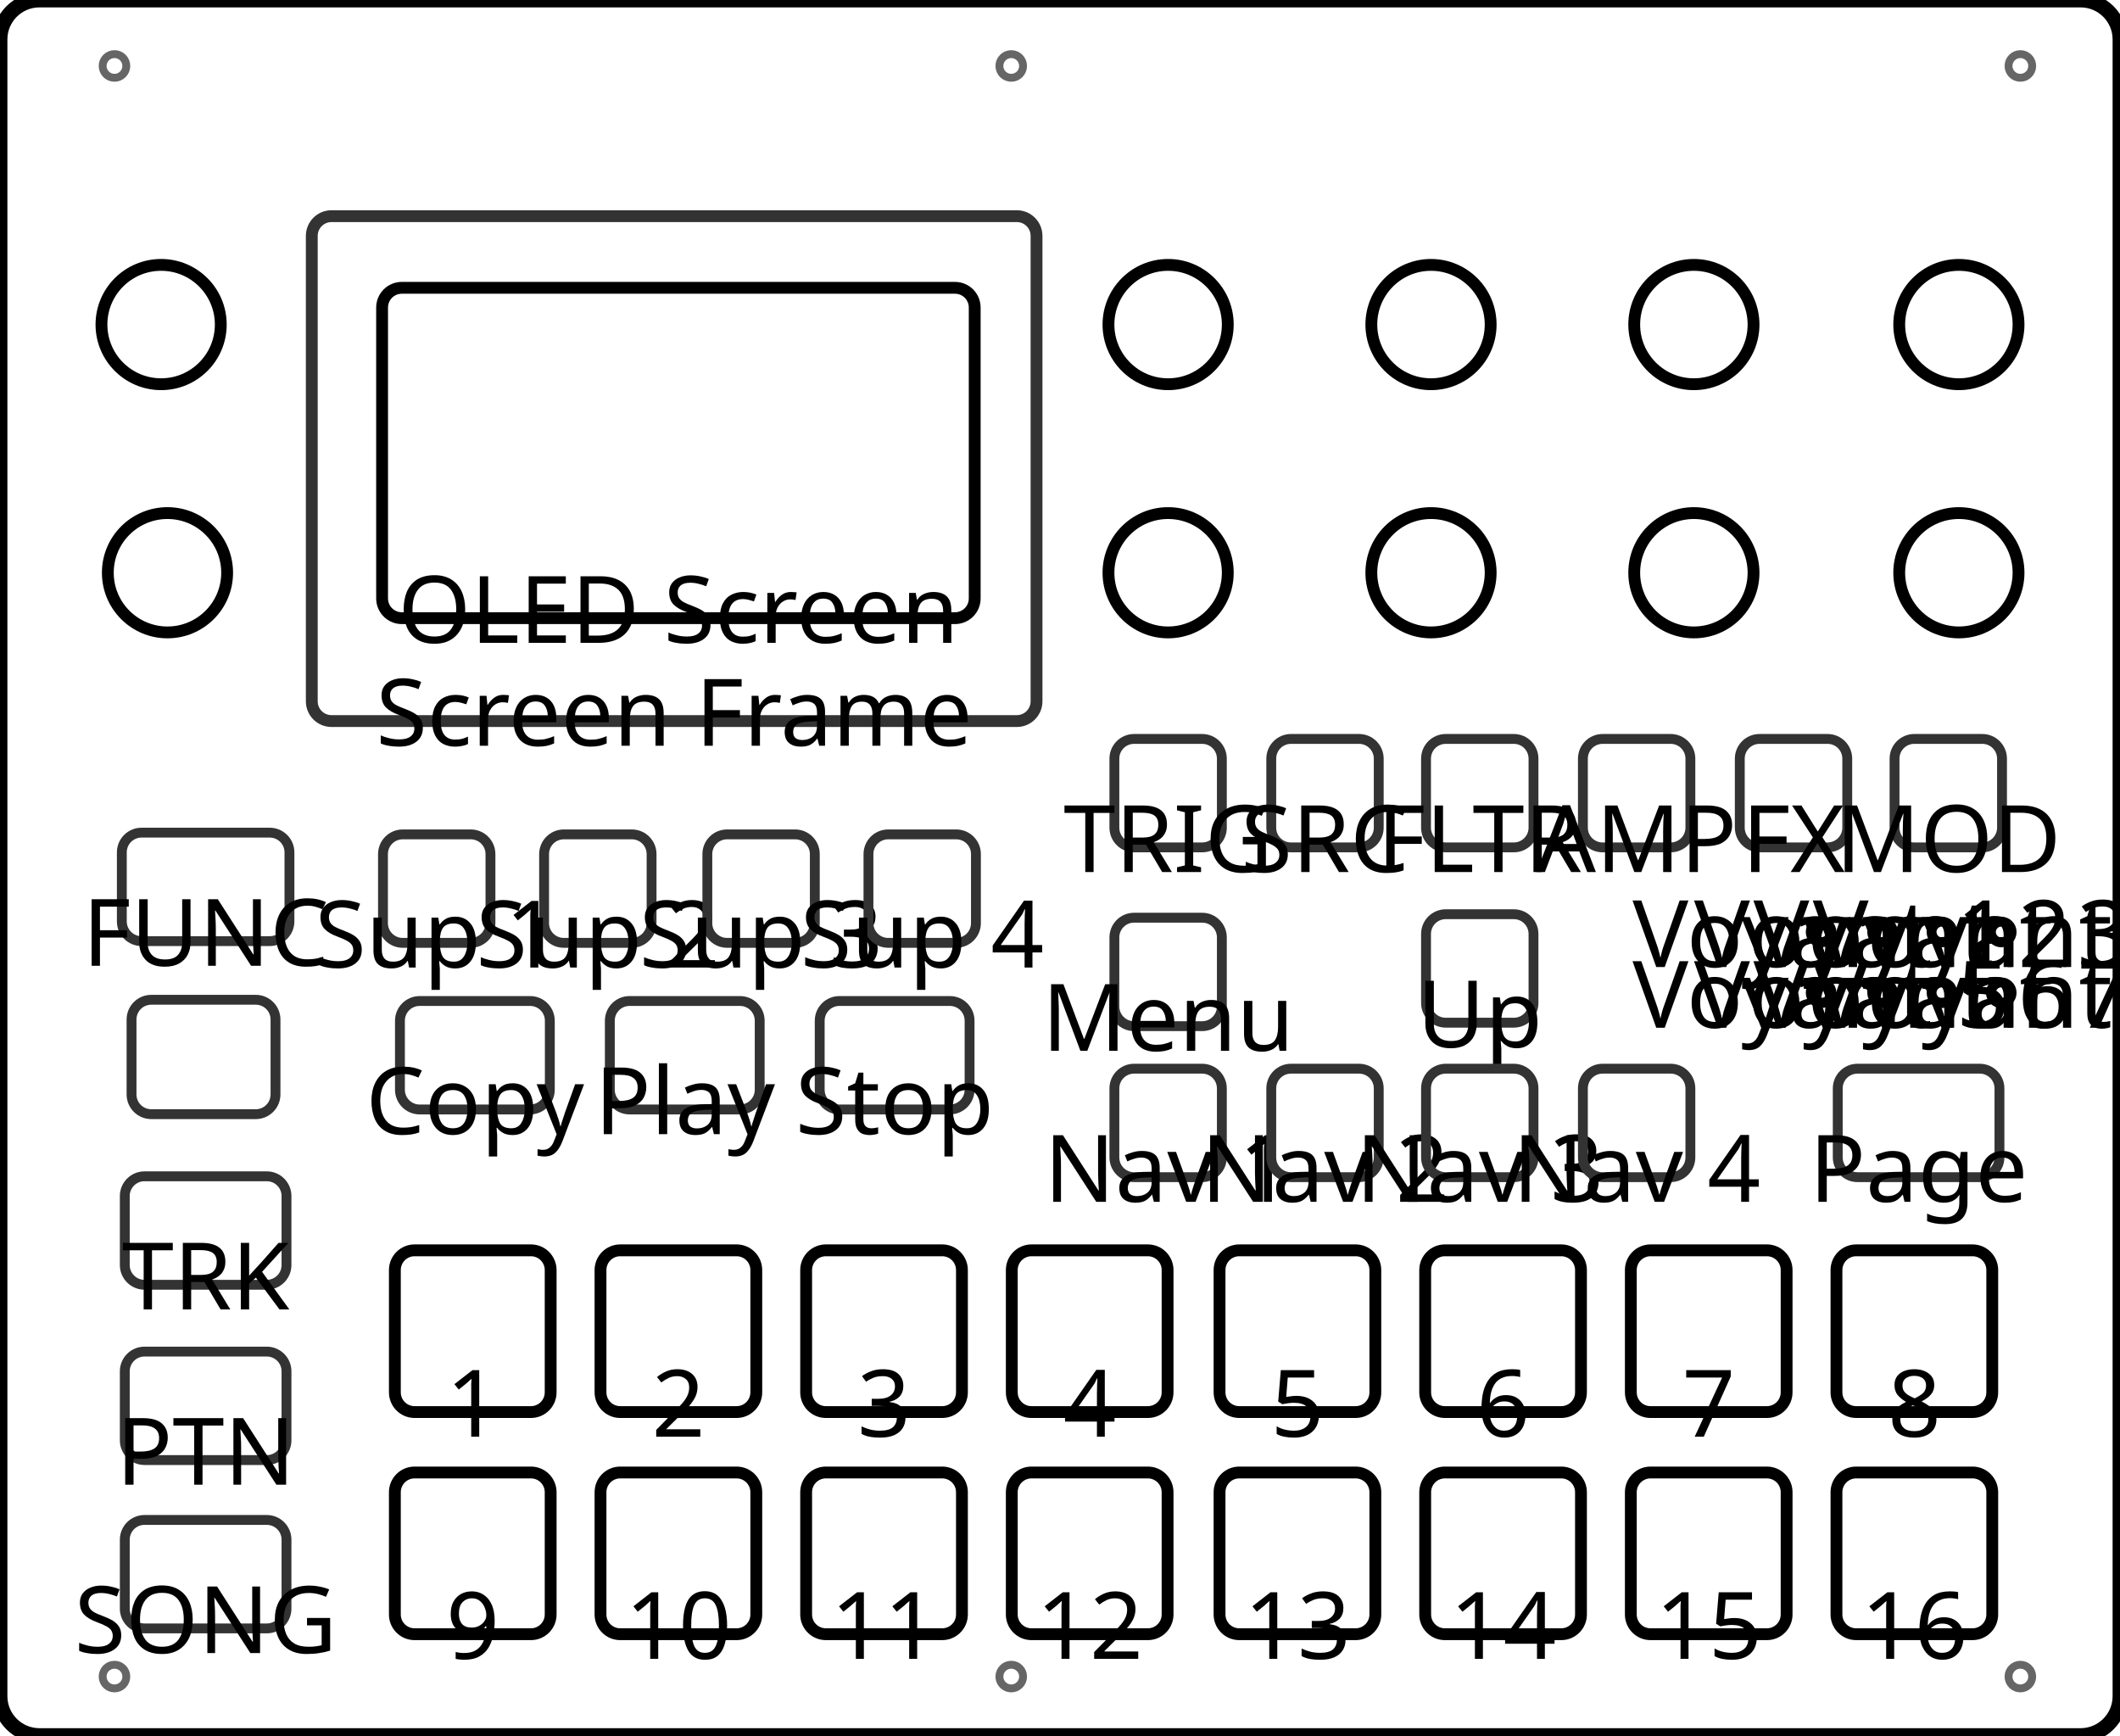
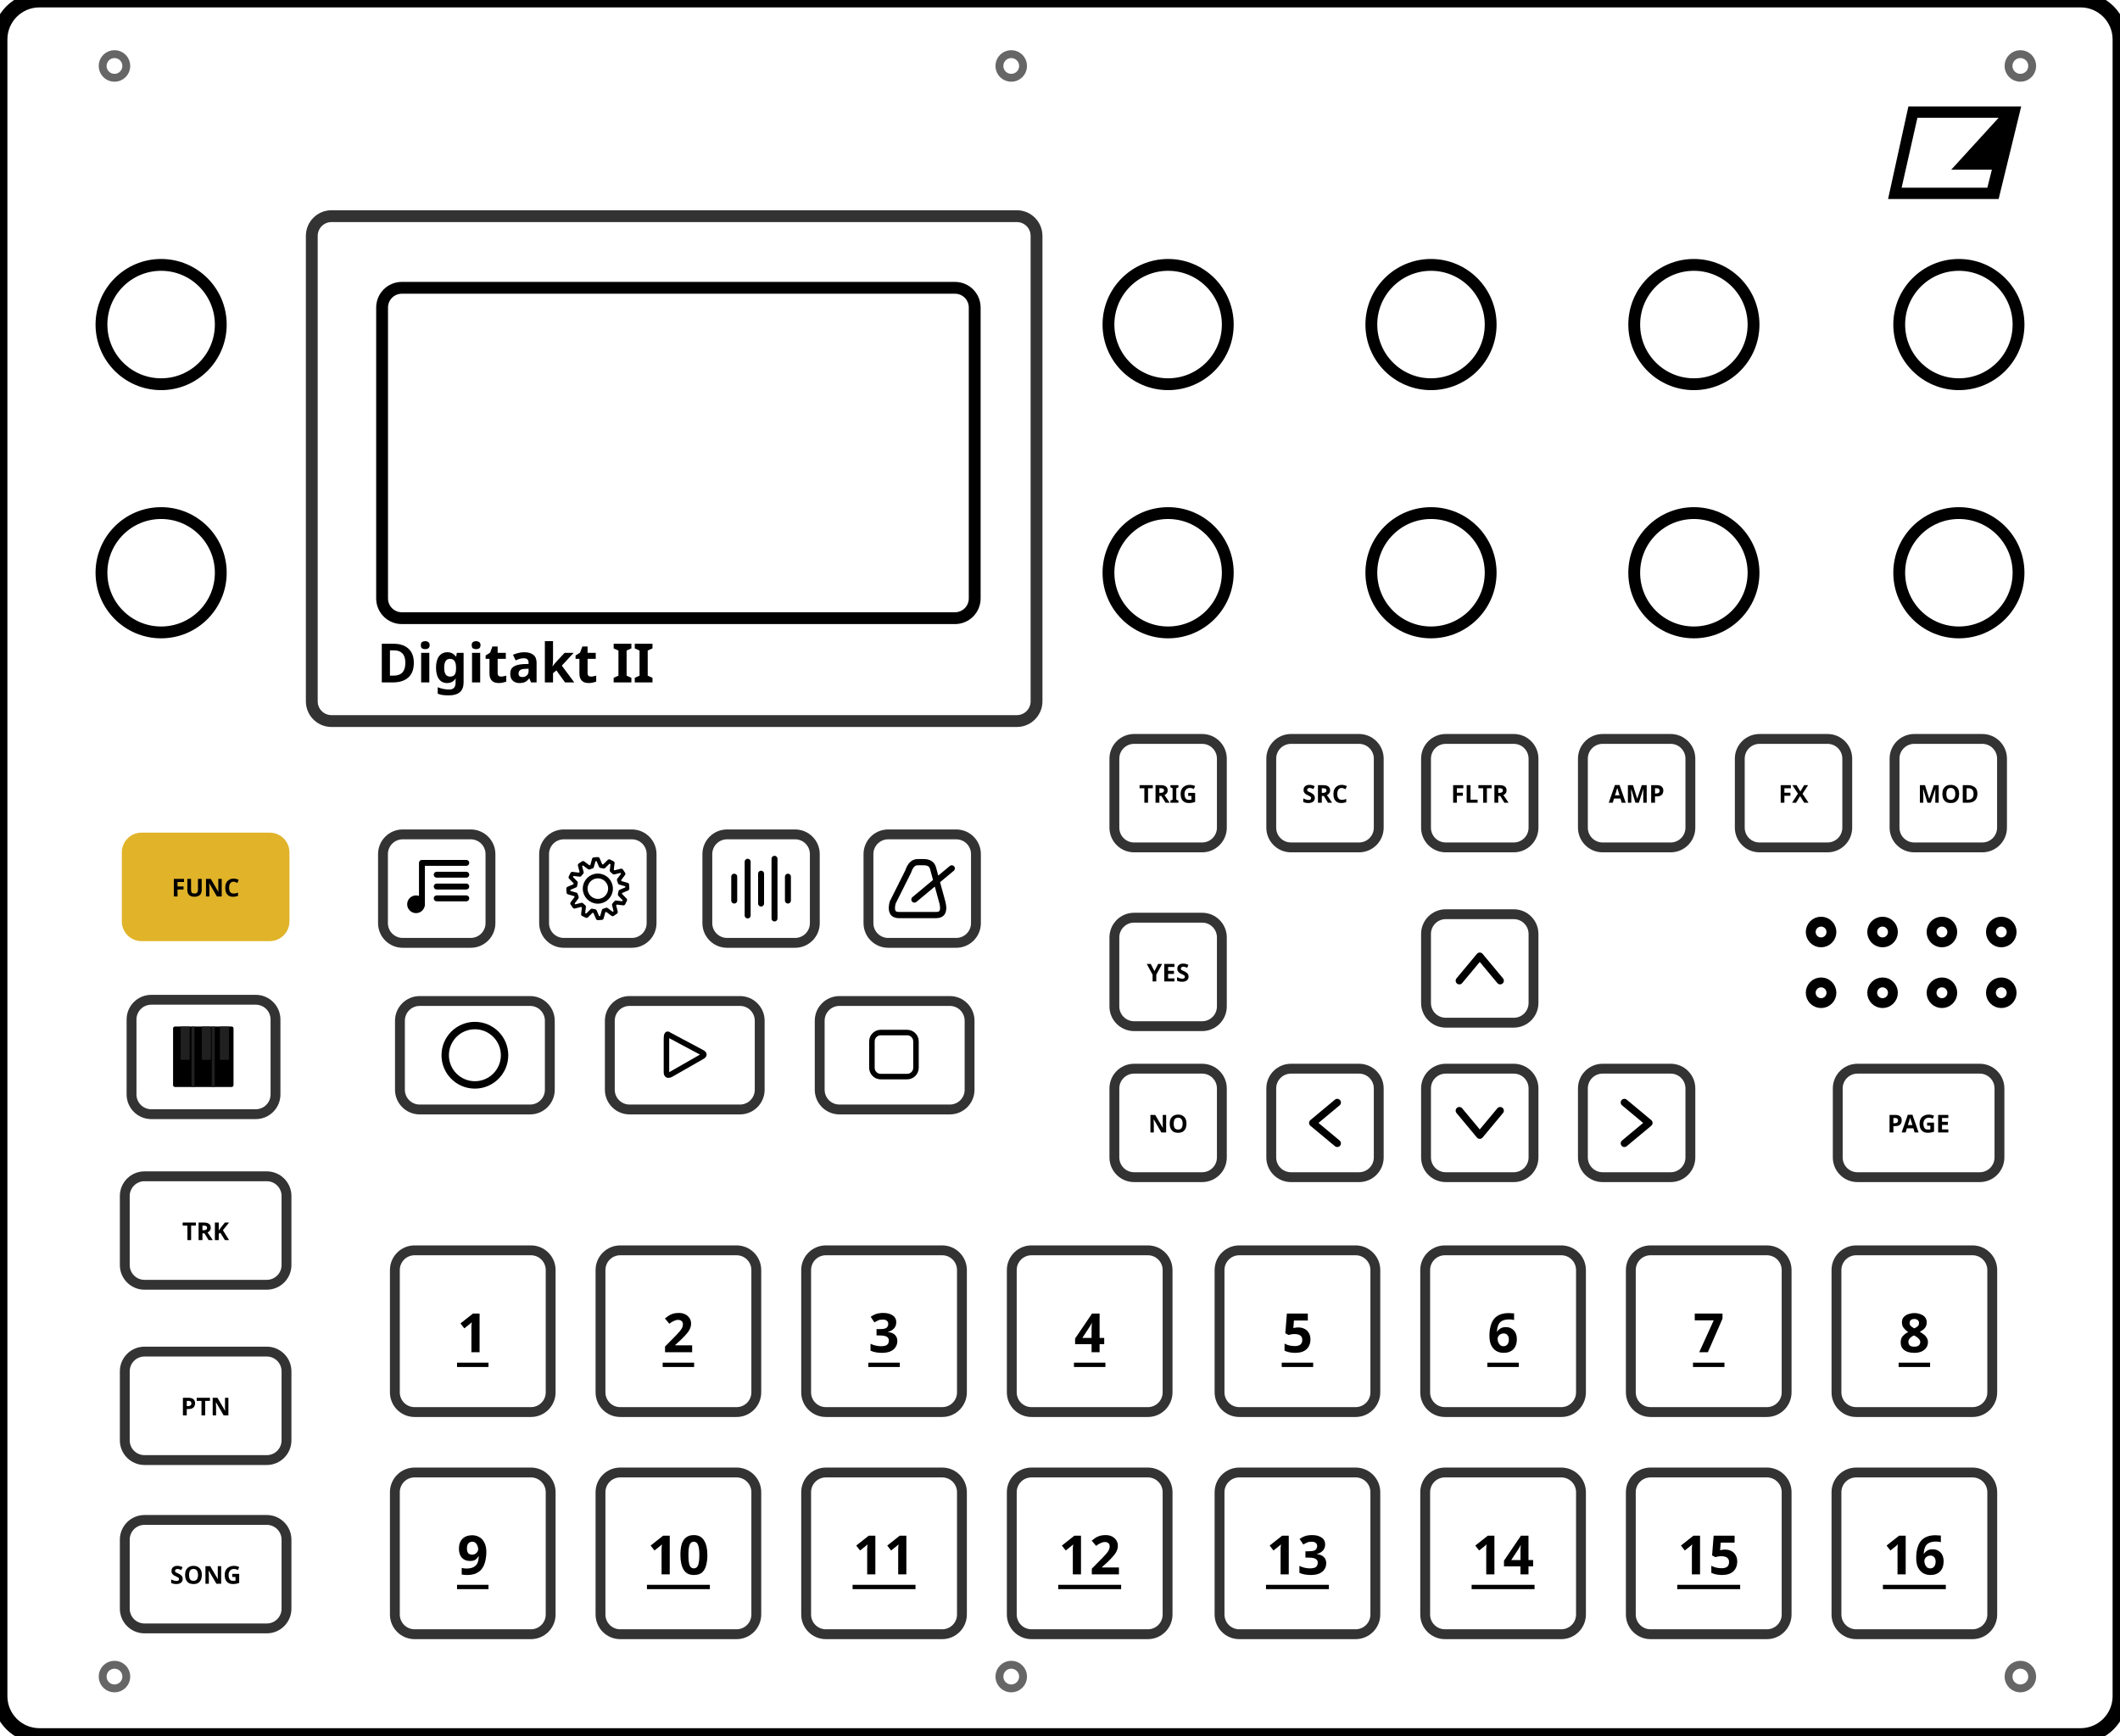
<svg xmlns="http://www.w3.org/2000/svg" baseProfile="full" height="176.0mm" version="1.1" viewBox="0 0 215.0 176.0" width="215.0mm">
  <defs />
  <rect fill="none" height="176.0" rx="4" stroke="#000000" stroke-width="1.5" width="215.0" x="0" y="0" />
  <rect fill="none" height="51.2" rx="2.0" stroke="#333333" stroke-width="1.2" width="73.5" x="31.62" y="21.92" />
-   <text fill="#000000" font-family="sans-serif" font-size="2.5mm" text-anchor="middle" x="68.37" y="75.62">Screen Frame</text>
+   <text dominant-baseline="central" fill="#000000" font-family="sans-serif" font-size="5.5" font-weight="bold" text-anchor="start" x="38.22" y="67.07">Digitakt II</text>
+   <path d="M5.848 0.015L38.335 0.015L31.837 26.654L0 26.654ZM8.447 3.264L3.899 23.405L28.589 23.405L29.888 18.207L18.193 18.207L31.837 3.264Z" fill="#000000" fill-rule="evenodd" stroke="none" stroke-linecap="round" stroke-linejoin="round" stroke-width="0" transform="translate(191.48 10.79211) scale(0.352166)" />
  <rect fill="none" height="33.5" rx="2.0" stroke="#000000" stroke-width="1.2" width="60.1" x="38.75" y="29.186" />
-   <text fill="#000000" font-family="sans-serif" font-size="2.5mm" text-anchor="middle" x="68.8" y="65.186">OLED Screen</text>
  <circle cx="11.61" cy="6.688" fill="none" r="1.2" stroke="#666666" stroke-width="0.8" />
  <circle cx="102.555" cy="6.688" fill="none" r="1.2" stroke="#666666" stroke-width="0.8" />
  <circle cx="204.895" cy="6.688" fill="none" r="1.2" stroke="#666666" stroke-width="0.8" />
  <circle cx="11.61" cy="170.016" fill="none" r="1.2" stroke="#666666" stroke-width="0.8" />
  <circle cx="102.555" cy="170.016" fill="none" r="1.2" stroke="#666666" stroke-width="0.8" />
  <circle cx="204.895" cy="170.016" fill="none" r="1.2" stroke="#666666" stroke-width="0.8" />
  <circle cx="16.34" cy="32.912" fill="none" r="6.05" stroke="#000000" stroke-width="1.2" />
-   <circle cx="16.985" cy="58.08" fill="none" r="6.05" stroke="#000000" stroke-width="1.2" />
+   <circle cx="16.34" cy="58.08" fill="none" r="6.05" stroke="#000000" stroke-width="1.2" />
  <circle cx="118.465" cy="32.912" fill="none" r="6.05" stroke="#000000" stroke-width="1.2" />
  <circle cx="145.125" cy="32.912" fill="none" r="6.05" stroke="#000000" stroke-width="1.2" />
  <circle cx="171.785" cy="32.912" fill="none" r="6.05" stroke="#000000" stroke-width="1.2" />
  <circle cx="198.66" cy="32.912" fill="none" r="6.05" stroke="#000000" stroke-width="1.2" />
  <circle cx="118.465" cy="58.08" fill="none" r="6.05" stroke="#000000" stroke-width="1.2" />
  <circle cx="145.125" cy="58.08" fill="none" r="6.05" stroke="#000000" stroke-width="1.2" />
  <circle cx="171.785" cy="58.08" fill="none" r="6.05" stroke="#000000" stroke-width="1.2" />
  <circle cx="198.66" cy="58.08" fill="none" r="6.05" stroke="#000000" stroke-width="1.2" />
-   <rect fill="none" height="11.0" rx="2.0" stroke="#333333" stroke-width="1.0" width="17.0" x="12.355" y="84.436" />
-   <text fill="#000000" font-family="sans-serif" font-size="2.5mm" text-anchor="middle" x="20.855" y="97.936">FUNC</text>
+   <rect fill="#E0B329" height="11.0" rx="2.0" stroke="none" stroke-width="1.0" width="17.0" x="12.355" y="84.436" />
+   <text dominant-baseline="central" fill="#000000" font-family="sans-serif" font-size="2.5" font-weight="bold" text-anchor="middle" x="20.855" y="89.936">FUNC</text>
  <rect fill="none" height="11.0" rx="2.0" stroke="#333333" stroke-width="1.0" width="10.9" x="38.84" y="84.612" />
-   <text fill="#000000" font-family="sans-serif" font-size="2.5mm" text-anchor="middle" x="44.29" y="98.112">Sup 1</text>
+   <g transform="translate(44.29 90.112) scale(0.4258417) translate(-123.395 -257.154)">
+     <path d="M119.876 260.88V251.026H130.434M123.395 253.842H130.434M123.395 256.657H130.434M123.395 259.473H130.434" fill="none" stroke="#000000" stroke-linecap="round" stroke-linejoin="round" stroke-width="1.408" />
+     <circle cx="118.468" cy="260.88" fill="#000000" r="2.111" stroke="none" />
+   </g>
  <rect fill="none" height="11.0" rx="2.0" stroke="#333333" stroke-width="1.0" width="10.9" x="55.18" y="84.612" />
-   <text fill="#000000" font-family="sans-serif" font-size="2.5mm" text-anchor="middle" x="60.63" y="98.112">Sup 2</text>
+   <g transform="translate(60.63 90.112) scale(0.4055883) translate(-170.23 -255.954)">
+     <path d="M170.23 248.563L170.974 250.301L171.705 250.446L173.058 249.125L173.925 249.553L173.701 251.43L174.262 251.922L176.093 251.454L176.63 252.258L175.497 253.771L175.737 254.478L177.557 254.988L177.62 255.953L175.883 256.697L175.737 257.429L177.058 258.782L176.63 259.649L174.753 259.424L174.262 259.985L174.729 261.817L173.925 262.354L172.412 261.22L171.705 261.46L171.195 263.281L170.23 263.344L169.486 261.606L168.754 261.46L167.402 262.782L166.534 262.354L166.759 260.476L166.198 259.985L164.366 260.453L163.829 259.649L164.963 258.135L164.723 257.429L162.902 256.918L162.839 255.953L164.577 255.209L164.723 254.478L163.401 253.125L163.829 252.258L165.707 252.483L166.198 251.922L165.731 250.09L166.534 249.553L168.048 250.686L168.754 250.446L169.265 248.626L170.23 248.563Z" fill="none" stroke="#000000" stroke-linejoin="round" stroke-width="0.985" />
+     <circle cx="170.23" cy="255.953" fill="none" r="3.167" stroke="#000000" stroke-width="1.197" />
+   </g>
  <rect fill="none" height="11.0" rx="2.0" stroke="#333333" stroke-width="1.0" width="10.9" x="71.735" y="84.612" />
-   <text fill="#000000" font-family="sans-serif" font-size="2.5mm" text-anchor="middle" x="77.185" y="98.112">Sup 3</text>
+   <g transform="translate(77.185 90.112) scale(0.4297791) translate(-215.711 -255.954)">
+     <path d="M209.376 253.138V258.769M212.544 249.618V262.288M215.711 252.434V259.473M218.879 248.915V262.992M222.046 253.138V258.769" fill="none" stroke="#000000" stroke-linecap="round" stroke-linejoin="round" stroke-width="1.408" />
+   </g>
  <rect fill="none" height="11.0" rx="2.0" stroke="#333333" stroke-width="1.0" width="10.9" x="88.075" y="84.612" />
-   <text fill="#000000" font-family="sans-serif" font-size="2.5mm" text-anchor="middle" x="93.525" y="98.112">Sup 4</text>
+   <g transform="translate(93.525 90.112) scale(0.4482578) translate(-262.844 -255.601)">
+     <path d="M266.089 253.894L267.419 258.769C267.888 260.646 267.419 261.584 266.011 261.584H257.565C256.157 261.584 255.688 260.646 256.157 258.769L259.676 251.73C260.146 250.322 260.849 249.618 261.788 249.618H263.196C264.369 249.618 265.073 250.088 265.307 251.026L266.089 253.894ZM266.089 253.894L261.084 258.065M266.089 253.894L269.531 251.026" fill="none" stroke="#000000" stroke-linecap="round" stroke-linejoin="round" stroke-width="1.408" />
+   </g>
  <rect fill="none" height="11.6" rx="2.0" stroke="#333333" stroke-width="1.0" width="14.6" x="13.34" y="101.384" />
+   <rect fill="#000000" height="6.132" rx="0.196" stroke="none" width="6.132" x="17.551" y="104.095" />
+   <line stroke="#202020" stroke-width="0.307" x1="19.574" x2="19.574" y1="104.095" y2="110.231" />
+   <line stroke="#202020" stroke-width="0.307" x1="21.628" x2="21.628" y1="104.095" y2="110.231" />
+   <rect fill="#202020" height="3.377" rx="0.052" stroke="none" width="0.92" x="18.317" y="104.095" />
+   <rect fill="#202020" height="3.377" rx="0.052" stroke="none" width="0.92" x="20.463" y="104.095" />
+   <rect fill="#202020" height="3.377" rx="0.052" stroke="none" width="0.92" x="22.303" y="104.095" />
  <rect fill="none" height="11.0" rx="2.0" stroke="#333333" stroke-width="1.0" width="15.2" x="40.56" y="101.508" />
-   <text fill="#000000" font-family="sans-serif" font-size="2.5mm" text-anchor="middle" x="48.16" y="115.008">Copy</text>
+   <circle cx="48.16" cy="107.008" fill="none" r="3.01" stroke="#000000" stroke-width="0.752" />
  <rect fill="none" height="11.0" rx="2.0" stroke="#333333" stroke-width="1.0" width="15.2" x="61.845" y="101.508" />
-   <text fill="#000000" font-family="sans-serif" font-size="2.5mm" text-anchor="middle" x="69.445" y="115.008">Play</text>
+   <path d="M3.249 1.958C2.816 1.525 2.599 1.958 2.599 3.257V13.003C2.599 13.87 3.032 14.086 3.898 13.653L12.995 8.455C13.861 8.022 13.861 7.589 12.995 7.156L3.249 1.958Z" fill="none" stroke="#000000" stroke-linecap="round" stroke-linejoin="round" stroke-width="1.624" transform="translate(69.445 107.008) scale(0.34375) translate(-8.0 -8.0)" />
  <rect fill="none" height="11.0" rx="2.0" stroke="#333333" stroke-width="1.0" width="15.2" x="83.13" y="101.508" />
-   <text fill="#000000" font-family="sans-serif" font-size="2.5mm" text-anchor="middle" x="90.73" y="115.008">Stop</text>
+   <path d="M3.411 1.145H10.233C11.489 1.145 12.507 2.163 12.507 3.419V10.241C12.507 11.497 11.489 12.515 10.233 12.515H3.411C2.155 12.515 1.137 11.497 1.137 10.241V3.419C1.137 2.163 2.155 1.145 3.411 1.145Z" fill="none" stroke="#000000" stroke-linecap="round" stroke-linejoin="round" stroke-width="1.421" transform="translate(90.73 107.008) scale(0.3928571) translate(-7.0 -7.0)" />
  <rect fill="none" height="11.0" rx="2.0" stroke="#333333" stroke-width="1.0" width="16.4" x="12.655" y="119.284" />
-   <text fill="#000000" font-family="sans-serif" font-size="2.5mm" text-anchor="middle" x="20.855" y="132.784">TRK</text>
+   <text dominant-baseline="central" fill="#000000" font-family="sans-serif" font-size="2.5" font-weight="bold" text-anchor="middle" x="20.855" y="124.784">TRK</text>
  <rect fill="none" height="11.0" rx="2.0" stroke="#333333" stroke-width="1.0" width="16.4" x="12.655" y="137.06" />
-   <text fill="#000000" font-family="sans-serif" font-size="2.5mm" text-anchor="middle" x="20.855" y="150.56">PTN</text>
+   <text dominant-baseline="central" fill="#000000" font-family="sans-serif" font-size="2.5" font-weight="bold" text-anchor="middle" x="20.855" y="142.56">PTN</text>
  <rect fill="none" height="11.0" rx="2.0" stroke="#333333" stroke-width="1.0" width="16.4" x="12.655" y="154.132" />
-   <text fill="#000000" font-family="sans-serif" font-size="2.5mm" text-anchor="middle" x="20.855" y="167.632">SONG</text>
+   <text dominant-baseline="central" fill="#000000" font-family="sans-serif" font-size="2.5" font-weight="bold" text-anchor="middle" x="20.855" y="159.632">SONG</text>
  <rect fill="none" height="11.0" rx="2.0" stroke="#333333" stroke-width="1.0" width="10.9" x="113.015" y="74.932" />
-   <text fill="#000000" font-family="sans-serif" font-size="2.5mm" text-anchor="middle" x="118.465" y="88.432">TRIG</text>
+   <text dominant-baseline="central" fill="#000000" font-family="sans-serif" font-size="2.5" font-weight="bold" text-anchor="middle" x="118.465" y="80.432">TRIG</text>
  <rect fill="none" height="11.0" rx="2.0" stroke="#333333" stroke-width="1.0" width="10.9" x="128.925" y="74.932" />
-   <text fill="#000000" font-family="sans-serif" font-size="2.5mm" text-anchor="middle" x="134.375" y="88.432">SRC</text>
+   <text dominant-baseline="central" fill="#000000" font-family="sans-serif" font-size="2.5" font-weight="bold" text-anchor="middle" x="134.375" y="80.432">SRC</text>
  <rect fill="none" height="11.0" rx="2.0" stroke="#333333" stroke-width="1.0" width="10.9" x="144.62" y="74.932" />
-   <text fill="#000000" font-family="sans-serif" font-size="2.5mm" text-anchor="middle" x="150.07" y="88.432">FLTR</text>
+   <text dominant-baseline="central" fill="#000000" font-family="sans-serif" font-size="2.5" font-weight="bold" text-anchor="middle" x="150.07" y="80.432">FLTR</text>
  <rect fill="none" height="11.0" rx="2.0" stroke="#333333" stroke-width="1.0" width="10.9" x="160.53" y="74.932" />
-   <text fill="#000000" font-family="sans-serif" font-size="2.5mm" text-anchor="middle" x="165.98" y="88.432">AMP</text>
+   <text dominant-baseline="central" fill="#000000" font-family="sans-serif" font-size="2.5" font-weight="bold" text-anchor="middle" x="165.98" y="80.432">AMP</text>
  <rect fill="none" height="11.0" rx="2.0" stroke="#333333" stroke-width="1.0" width="10.9" x="176.44" y="74.932" />
-   <text fill="#000000" font-family="sans-serif" font-size="2.5mm" text-anchor="middle" x="181.89" y="88.432">FX</text>
+   <text dominant-baseline="central" fill="#000000" font-family="sans-serif" font-size="2.5" font-weight="bold" text-anchor="middle" x="181.89" y="80.432">FX</text>
  <rect fill="none" height="11.0" rx="2.0" stroke="#333333" stroke-width="1.0" width="10.9" x="192.135" y="74.932" />
-   <text fill="#000000" font-family="sans-serif" font-size="2.5mm" text-anchor="middle" x="197.585" y="88.432">MOD</text>
+   <text dominant-baseline="central" fill="#000000" font-family="sans-serif" font-size="2.5" font-weight="bold" text-anchor="middle" x="197.585" y="80.432">MOD</text>
  <rect fill="none" height="11.0" rx="2.0" stroke="#333333" stroke-width="1.0" width="10.9" x="113.015" y="93.06" />
-   <text fill="#000000" font-family="sans-serif" font-size="2.5mm" text-anchor="middle" x="118.465" y="106.56">Menu</text>
+   <text dominant-baseline="central" fill="#000000" font-family="sans-serif" font-size="2.5" font-weight="bold" text-anchor="middle" x="118.465" y="98.56">YES</text>
  <rect fill="none" height="11.0" rx="2.0" stroke="#333333" stroke-width="1.0" width="10.9" x="144.62" y="92.708" />
-   <text fill="#000000" font-family="sans-serif" font-size="2.5mm" text-anchor="middle" x="150.07" y="106.208">Up</text>
+   <polyline fill="none" points="147.999,99.451 150.07,96.965 152.141,99.451" stroke="#000000" stroke-linecap="round" stroke-linejoin="round" stroke-width="0.746" />
  <rect fill="none" height="11.0" rx="2.0" stroke="#333333" stroke-width="1.0" width="10.9" x="113.015" y="108.372" />
-   <text fill="#000000" font-family="sans-serif" font-size="2.5mm" text-anchor="middle" x="118.465" y="121.872">Nav 1</text>
+   <text dominant-baseline="central" fill="#000000" font-family="sans-serif" font-size="2.5" font-weight="bold" text-anchor="middle" x="118.465" y="113.872">NO</text>
  <rect fill="none" height="11.0" rx="2.0" stroke="#333333" stroke-width="1.0" width="10.9" x="128.925" y="108.372" />
-   <text fill="#000000" font-family="sans-serif" font-size="2.5mm" text-anchor="middle" x="134.375" y="121.872">Nav 2</text>
+   <polyline fill="none" points="135.618,111.801 133.132,113.872 135.618,115.943" stroke="#000000" stroke-linecap="round" stroke-linejoin="round" stroke-width="0.746" />
  <rect fill="none" height="11.0" rx="2.0" stroke="#333333" stroke-width="1.0" width="10.9" x="144.62" y="108.372" />
-   <text fill="#000000" font-family="sans-serif" font-size="2.5mm" text-anchor="middle" x="150.07" y="121.872">Nav 3</text>
+   <polyline fill="none" points="147.999,112.629 150.07,115.115 152.141,112.629" stroke="#000000" stroke-linecap="round" stroke-linejoin="round" stroke-width="0.746" />
  <rect fill="none" height="11.0" rx="2.0" stroke="#333333" stroke-width="1.0" width="10.9" x="160.53" y="108.372" />
-   <text fill="#000000" font-family="sans-serif" font-size="2.5mm" text-anchor="middle" x="165.98" y="121.872">Nav 4</text>
+   <polyline fill="none" points="164.737,111.801 167.223,113.872 164.737,115.943" stroke="#000000" stroke-linecap="round" stroke-linejoin="round" stroke-width="0.746" />
  <rect fill="none" height="11.0" rx="2.0" stroke="#333333" stroke-width="1.0" width="16.4" x="186.375" y="108.372" />
-   <text fill="#000000" font-family="sans-serif" font-size="2.5mm" text-anchor="middle" x="194.575" y="121.872">Page</text>
+   <text dominant-baseline="central" fill="#000000" font-family="sans-serif" font-size="2.5" font-weight="bold" text-anchor="middle" x="194.575" y="113.872">PAGE</text>
  <circle cx="184.685" cy="94.512" fill="none" r="1.05" stroke="#000000" stroke-width="1.0" />
-   <text fill="#000000" font-family="sans-serif" font-size="2.5mm" text-anchor="middle" x="184.685" y="98.062">Voyant 1</text>
  <circle cx="190.92" cy="94.512" fill="none" r="1.05" stroke="#000000" stroke-width="1.0" />
-   <text fill="#000000" font-family="sans-serif" font-size="2.5mm" text-anchor="middle" x="190.92" y="98.062">Voyant 2</text>
  <circle cx="196.94" cy="94.512" fill="none" r="1.05" stroke="#000000" stroke-width="1.0" />
-   <text fill="#000000" font-family="sans-serif" font-size="2.5mm" text-anchor="middle" x="196.94" y="98.062">Voyant 3</text>
  <circle cx="202.96" cy="94.512" fill="none" r="1.05" stroke="#000000" stroke-width="1.0" />
-   <text fill="#000000" font-family="sans-serif" font-size="2.5mm" text-anchor="middle" x="202.96" y="98.062">Voyant 4</text>
  <circle cx="184.685" cy="100.672" fill="none" r="1.05" stroke="#000000" stroke-width="1.0" />
-   <text fill="#000000" font-family="sans-serif" font-size="2.5mm" text-anchor="middle" x="184.685" y="104.222">Voyant 5</text>
  <circle cx="190.92" cy="100.672" fill="none" r="1.05" stroke="#000000" stroke-width="1.0" />
-   <text fill="#000000" font-family="sans-serif" font-size="2.5mm" text-anchor="middle" x="190.92" y="104.222">Voyant 6</text>
  <circle cx="196.94" cy="100.672" fill="none" r="1.05" stroke="#000000" stroke-width="1.0" />
-   <text fill="#000000" font-family="sans-serif" font-size="2.5mm" text-anchor="middle" x="196.94" y="104.222">Voyant 7</text>
  <circle cx="202.96" cy="100.672" fill="none" r="1.05" stroke="#000000" stroke-width="1.0" />
-   <text fill="#000000" font-family="sans-serif" font-size="2.5mm" text-anchor="middle" x="202.96" y="104.222">Voyant 8</text>
-   <rect fill="none" height="16.4" rx="2.0" stroke="#000000" stroke-width="1.2" width="15.8" x="40.045" y="126.792" />
-   <text fill="#000000" font-family="sans-serif" font-size="2.5mm" text-anchor="middle" x="47.945" y="145.692">1</text>
-   <rect fill="none" height="16.4" rx="2.0" stroke="#000000" stroke-width="1.2" width="15.8" x="60.9" y="126.792" />
-   <text fill="#000000" font-family="sans-serif" font-size="2.5mm" text-anchor="middle" x="68.8" y="145.692">2</text>
-   <rect fill="none" height="16.4" rx="2.0" stroke="#000000" stroke-width="1.2" width="15.8" x="81.755" y="126.792" />
-   <text fill="#000000" font-family="sans-serif" font-size="2.5mm" text-anchor="middle" x="89.655" y="145.692">3</text>
-   <rect fill="none" height="16.4" rx="2.0" stroke="#000000" stroke-width="1.2" width="15.8" x="102.61" y="126.792" />
-   <text fill="#000000" font-family="sans-serif" font-size="2.5mm" text-anchor="middle" x="110.51" y="145.692">4</text>
-   <rect fill="none" height="16.4" rx="2.0" stroke="#000000" stroke-width="1.2" width="15.8" x="123.68" y="126.792" />
-   <text fill="#000000" font-family="sans-serif" font-size="2.5mm" text-anchor="middle" x="131.58" y="145.692">5</text>
-   <rect fill="none" height="16.4" rx="2.0" stroke="#000000" stroke-width="1.2" width="15.8" x="144.535" y="126.792" />
-   <text fill="#000000" font-family="sans-serif" font-size="2.5mm" text-anchor="middle" x="152.435" y="145.692">6</text>
-   <rect fill="none" height="16.4" rx="2.0" stroke="#000000" stroke-width="1.2" width="15.8" x="165.39" y="126.792" />
-   <text fill="#000000" font-family="sans-serif" font-size="2.5mm" text-anchor="middle" x="173.29" y="145.692">7</text>
-   <rect fill="none" height="16.4" rx="2.0" stroke="#000000" stroke-width="1.2" width="15.8" x="186.245" y="126.792" />
-   <text fill="#000000" font-family="sans-serif" font-size="2.5mm" text-anchor="middle" x="194.145" y="145.692">8</text>
-   <rect fill="none" height="16.4" rx="2.0" stroke="#000000" stroke-width="1.2" width="15.8" x="40.045" y="149.32" />
-   <text fill="#000000" font-family="sans-serif" font-size="2.5mm" text-anchor="middle" x="47.945" y="168.22">9</text>
-   <rect fill="none" height="16.4" rx="2.0" stroke="#000000" stroke-width="1.2" width="15.8" x="60.9" y="149.32" />
-   <text fill="#000000" font-family="sans-serif" font-size="2.5mm" text-anchor="middle" x="68.8" y="168.22">10</text>
-   <rect fill="none" height="16.4" rx="2.0" stroke="#000000" stroke-width="1.2" width="15.8" x="81.755" y="149.32" />
-   <text fill="#000000" font-family="sans-serif" font-size="2.5mm" text-anchor="middle" x="89.655" y="168.22">11</text>
-   <rect fill="none" height="16.4" rx="2.0" stroke="#000000" stroke-width="1.2" width="15.8" x="102.61" y="149.32" />
-   <text fill="#000000" font-family="sans-serif" font-size="2.5mm" text-anchor="middle" x="110.51" y="168.22">12</text>
-   <rect fill="none" height="16.4" rx="2.0" stroke="#000000" stroke-width="1.2" width="15.8" x="123.68" y="149.32" />
-   <text fill="#000000" font-family="sans-serif" font-size="2.5mm" text-anchor="middle" x="131.58" y="168.22">13</text>
-   <rect fill="none" height="16.4" rx="2.0" stroke="#000000" stroke-width="1.2" width="15.8" x="144.535" y="149.32" />
-   <text fill="#000000" font-family="sans-serif" font-size="2.5mm" text-anchor="middle" x="152.435" y="168.22">14</text>
-   <rect fill="none" height="16.4" rx="2.0" stroke="#000000" stroke-width="1.2" width="15.8" x="165.39" y="149.32" />
-   <text fill="#000000" font-family="sans-serif" font-size="2.5mm" text-anchor="middle" x="173.29" y="168.22">15</text>
-   <rect fill="none" height="16.4" rx="2.0" stroke="#000000" stroke-width="1.2" width="15.8" x="186.245" y="149.32" />
-   <text fill="#000000" font-family="sans-serif" font-size="2.5mm" text-anchor="middle" x="194.145" y="168.22">16</text>
+   <rect fill="none" height="16.4" rx="2.0" stroke="#333333" stroke-width="1.0" width="15.8" x="40.045" y="126.792" />
+   <text dominant-baseline="central" fill="#000000" font-family="sans-serif" font-size="5.5" font-weight="bold" text-anchor="middle" x="47.945" y="134.992">1</text>
+   <line stroke="#000000" stroke-width="0.44" x1="46.35" x2="49.54" y1="138.402" y2="138.402" />
+   <rect fill="none" height="16.4" rx="2.0" stroke="#333333" stroke-width="1.0" width="15.8" x="60.9" y="126.792" />
+   <text dominant-baseline="central" fill="#000000" font-family="sans-serif" font-size="5.5" font-weight="bold" text-anchor="middle" x="68.8" y="134.992">2</text>
+   <line stroke="#000000" stroke-width="0.44" x1="67.205" x2="70.395" y1="138.402" y2="138.402" />
+   <rect fill="none" height="16.4" rx="2.0" stroke="#333333" stroke-width="1.0" width="15.8" x="81.755" y="126.792" />
+   <text dominant-baseline="central" fill="#000000" font-family="sans-serif" font-size="5.5" font-weight="bold" text-anchor="middle" x="89.655" y="134.992">3</text>
+   <line stroke="#000000" stroke-width="0.44" x1="88.06" x2="91.25" y1="138.402" y2="138.402" />
+   <rect fill="none" height="16.4" rx="2.0" stroke="#333333" stroke-width="1.0" width="15.8" x="102.61" y="126.792" />
+   <text dominant-baseline="central" fill="#000000" font-family="sans-serif" font-size="5.5" font-weight="bold" text-anchor="middle" x="110.51" y="134.992">4</text>
+   <line stroke="#000000" stroke-width="0.44" x1="108.915" x2="112.105" y1="138.402" y2="138.402" />
+   <rect fill="none" height="16.4" rx="2.0" stroke="#333333" stroke-width="1.0" width="15.8" x="123.68" y="126.792" />
+   <text dominant-baseline="central" fill="#000000" font-family="sans-serif" font-size="5.5" font-weight="bold" text-anchor="middle" x="131.58" y="134.992">5</text>
+   <line stroke="#000000" stroke-width="0.44" x1="129.985" x2="133.175" y1="138.402" y2="138.402" />
+   <rect fill="none" height="16.4" rx="2.0" stroke="#333333" stroke-width="1.0" width="15.8" x="144.535" y="126.792" />
+   <text dominant-baseline="central" fill="#000000" font-family="sans-serif" font-size="5.5" font-weight="bold" text-anchor="middle" x="152.435" y="134.992">6</text>
+   <line stroke="#000000" stroke-width="0.44" x1="150.84" x2="154.03" y1="138.402" y2="138.402" />
+   <rect fill="none" height="16.4" rx="2.0" stroke="#333333" stroke-width="1.0" width="15.8" x="165.39" y="126.792" />
+   <text dominant-baseline="central" fill="#000000" font-family="sans-serif" font-size="5.5" font-weight="bold" text-anchor="middle" x="173.29" y="134.992">7</text>
+   <line stroke="#000000" stroke-width="0.44" x1="171.695" x2="174.885" y1="138.402" y2="138.402" />
+   <rect fill="none" height="16.4" rx="2.0" stroke="#333333" stroke-width="1.0" width="15.8" x="186.245" y="126.792" />
+   <text dominant-baseline="central" fill="#000000" font-family="sans-serif" font-size="5.5" font-weight="bold" text-anchor="middle" x="194.145" y="134.992">8</text>
+   <line stroke="#000000" stroke-width="0.44" x1="192.55" x2="195.74" y1="138.402" y2="138.402" />
+   <rect fill="none" height="16.4" rx="2.0" stroke="#333333" stroke-width="1.0" width="15.8" x="40.045" y="149.32" />
+   <text dominant-baseline="central" fill="#000000" font-family="sans-serif" font-size="5.5" font-weight="bold" text-anchor="middle" x="47.945" y="157.52">9</text>
+   <line stroke="#000000" stroke-width="0.44" x1="46.35" x2="49.54" y1="160.93" y2="160.93" />
+   <rect fill="none" height="16.4" rx="2.0" stroke="#333333" stroke-width="1.0" width="15.8" x="60.9" y="149.32" />
+   <text dominant-baseline="central" fill="#000000" font-family="sans-serif" font-size="5.5" font-weight="bold" text-anchor="middle" x="68.8" y="157.52">10</text>
+   <line stroke="#000000" stroke-width="0.44" x1="65.61" x2="71.99" y1="160.93" y2="160.93" />
+   <rect fill="none" height="16.4" rx="2.0" stroke="#333333" stroke-width="1.0" width="15.8" x="81.755" y="149.32" />
+   <text dominant-baseline="central" fill="#000000" font-family="sans-serif" font-size="5.5" font-weight="bold" text-anchor="middle" x="89.655" y="157.52">11</text>
+   <line stroke="#000000" stroke-width="0.44" x1="86.465" x2="92.845" y1="160.93" y2="160.93" />
+   <rect fill="none" height="16.4" rx="2.0" stroke="#333333" stroke-width="1.0" width="15.8" x="102.61" y="149.32" />
+   <text dominant-baseline="central" fill="#000000" font-family="sans-serif" font-size="5.5" font-weight="bold" text-anchor="middle" x="110.51" y="157.52">12</text>
+   <line stroke="#000000" stroke-width="0.44" x1="107.32" x2="113.7" y1="160.93" y2="160.93" />
+   <rect fill="none" height="16.4" rx="2.0" stroke="#333333" stroke-width="1.0" width="15.8" x="123.68" y="149.32" />
+   <text dominant-baseline="central" fill="#000000" font-family="sans-serif" font-size="5.5" font-weight="bold" text-anchor="middle" x="131.58" y="157.52">13</text>
+   <line stroke="#000000" stroke-width="0.44" x1="128.39" x2="134.77" y1="160.93" y2="160.93" />
+   <rect fill="none" height="16.4" rx="2.0" stroke="#333333" stroke-width="1.0" width="15.8" x="144.535" y="149.32" />
+   <text dominant-baseline="central" fill="#000000" font-family="sans-serif" font-size="5.5" font-weight="bold" text-anchor="middle" x="152.435" y="157.52">14</text>
+   <line stroke="#000000" stroke-width="0.44" x1="149.245" x2="155.625" y1="160.93" y2="160.93" />
+   <rect fill="none" height="16.4" rx="2.0" stroke="#333333" stroke-width="1.0" width="15.8" x="165.39" y="149.32" />
+   <text dominant-baseline="central" fill="#000000" font-family="sans-serif" font-size="5.5" font-weight="bold" text-anchor="middle" x="173.29" y="157.52">15</text>
+   <line stroke="#000000" stroke-width="0.44" x1="170.1" x2="176.48" y1="160.93" y2="160.93" />
+   <rect fill="none" height="16.4" rx="2.0" stroke="#333333" stroke-width="1.0" width="15.8" x="186.245" y="149.32" />
+   <text dominant-baseline="central" fill="#000000" font-family="sans-serif" font-size="5.5" font-weight="bold" text-anchor="middle" x="194.145" y="157.52">16</text>
+   <line stroke="#000000" stroke-width="0.44" x1="190.955" x2="197.335" y1="160.93" y2="160.93" />
</svg>
